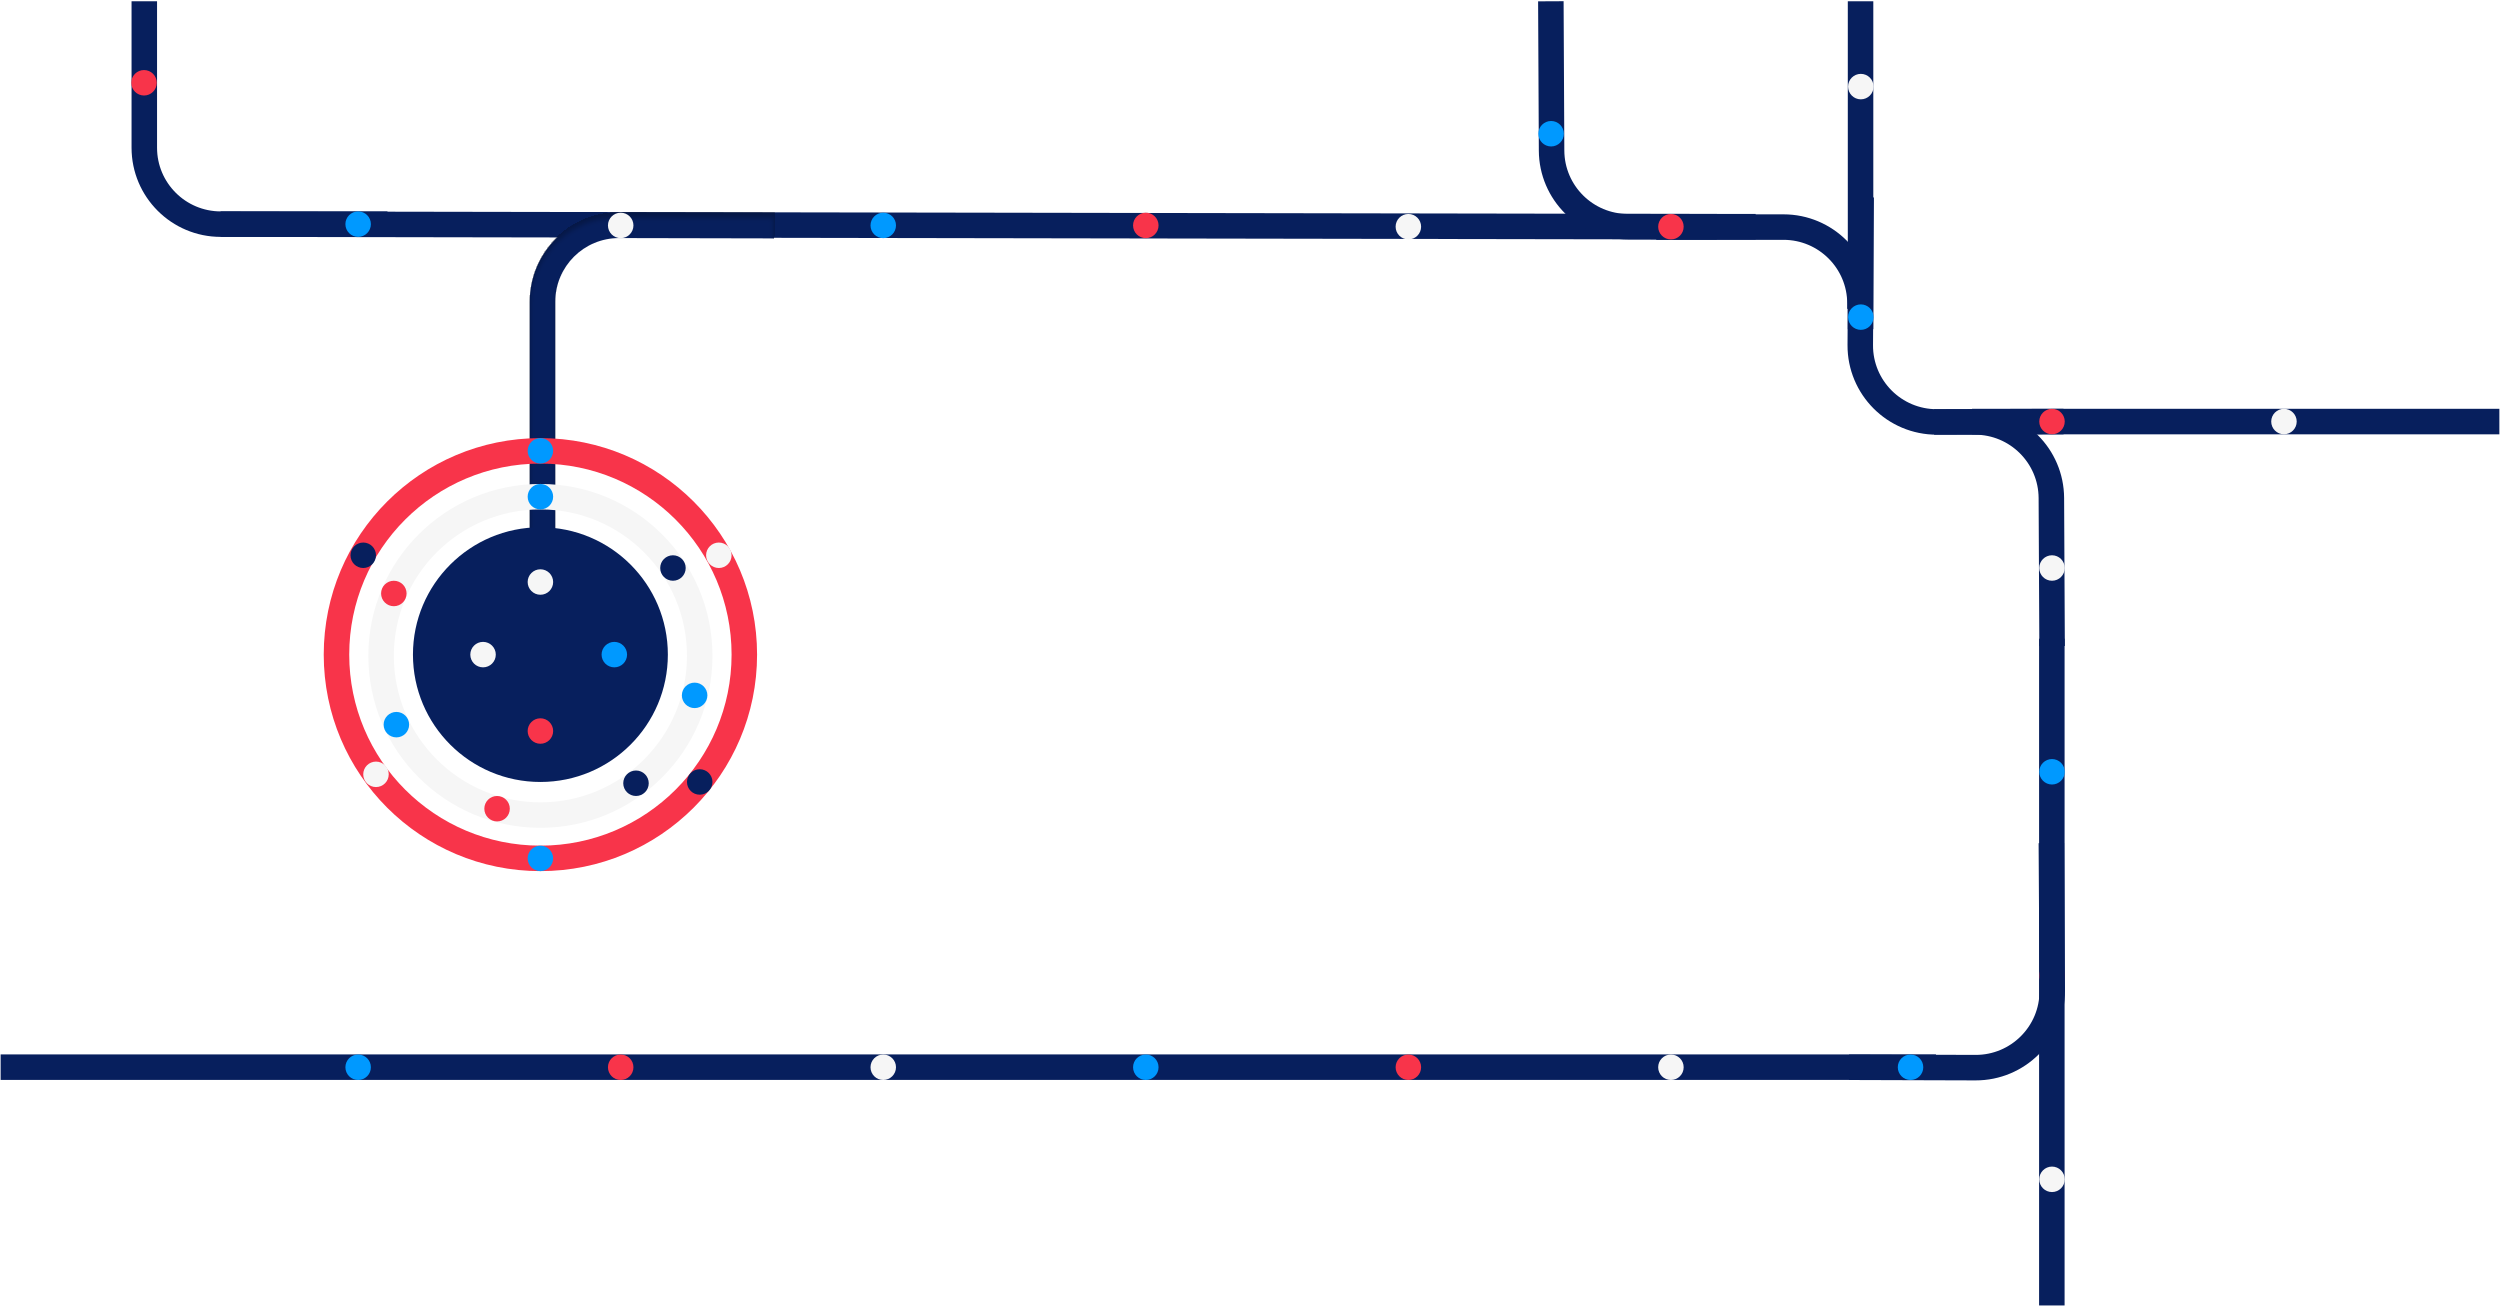
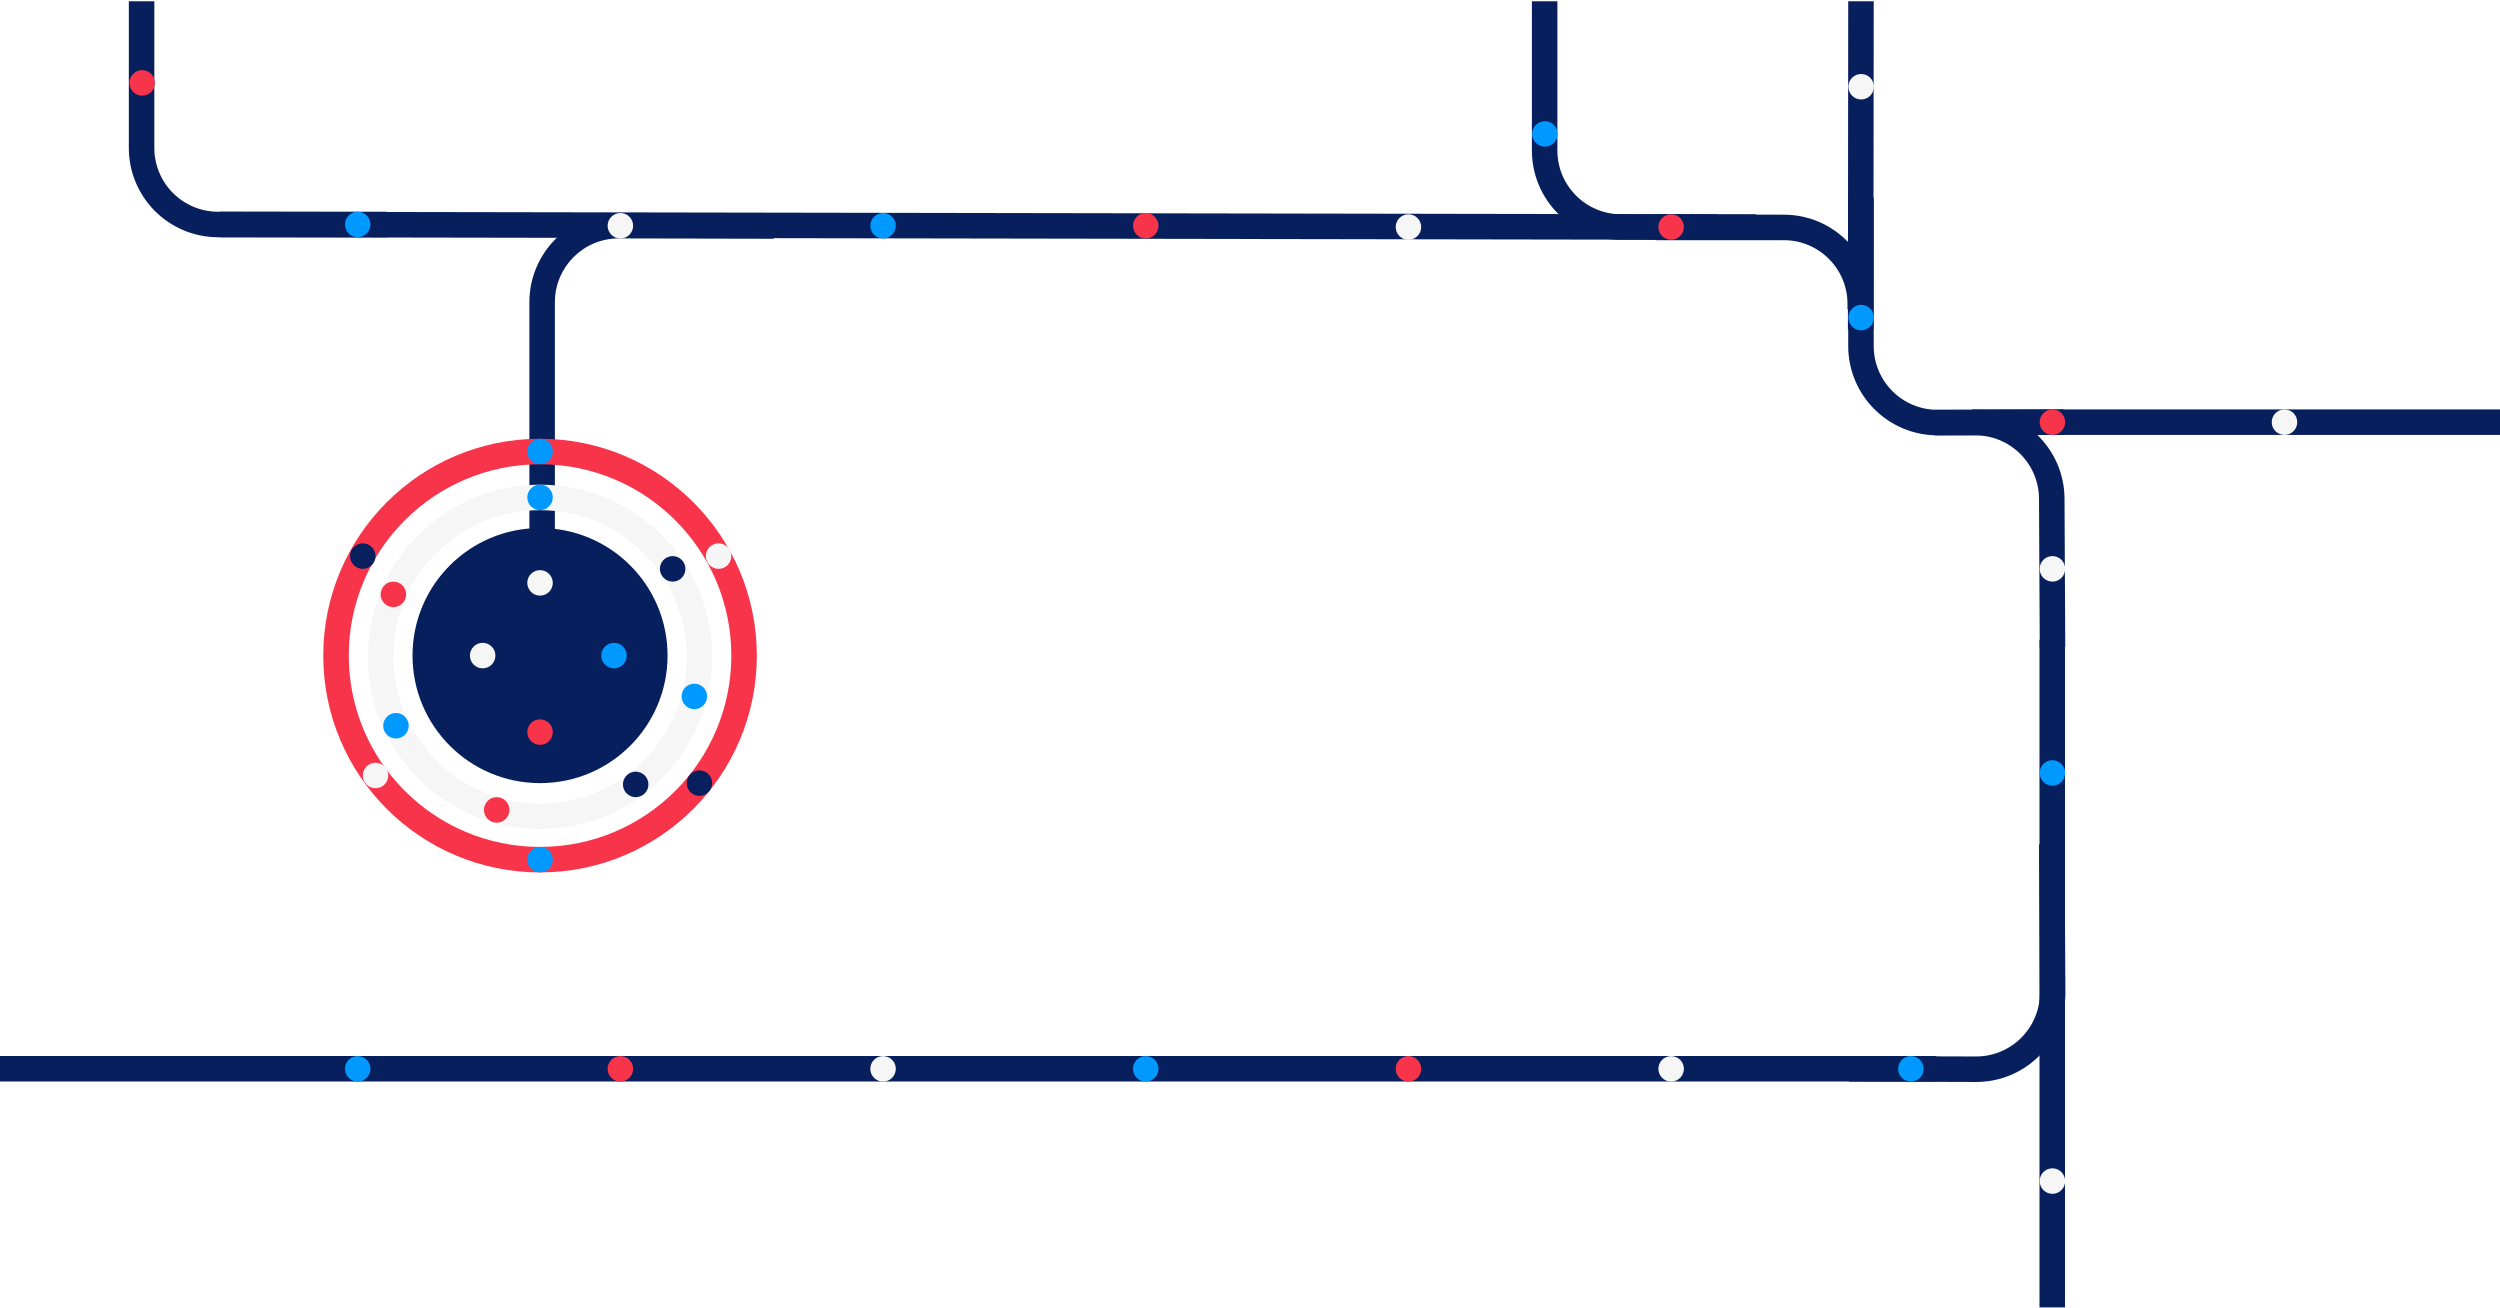
- <svg xmlns="http://www.w3.org/2000/svg" width="1961" height="1024" viewBox="0 0 1961 1024" fill="none">
-   <path d="M1459.42 1L1459.42 258.239" stroke="#071F5D" stroke-width="20" />
-   <path d="M172.956 175.822L1346.65 177.848" stroke="#071F5D" stroke-width="20" />
-   <path d="M1609.46 500.992L1609.46 1024" stroke="#071F5D" stroke-width="20" />
-   <path d="M303.923 175.822L173.181 175.822C140.045 175.822 113.189 148.979 113.189 115.859L113.189 1" stroke="#071F5D" stroke-width="20" />
-   <path d="M1216.49 1L1217.06 118.15C1217.23 151.155 1244.04 177.82 1277.07 177.82L1377.15 177.82" stroke="#071F5D" stroke-width="20" />
-   <path d="M1609.66 506.791L1609.09 390.638C1608.92 357.634 1582.11 330.969 1549.09 330.969L1517.11 330.969" stroke="#071F5D" stroke-width="20" />
-   <g filter="url(#filter0_i_6_4)">
-     <path d="M415.535 514.087C415.535 519.608 420.014 524.086 425.538 524.088C431.062 524.09 435.54 519.616 435.54 514.094L415.535 514.087ZM425.538 236.702L435.54 236.706L425.538 236.702ZM607.163 166.999L485.675 166.741L485.64 186.736L607.128 186.994L607.163 166.999ZM415.535 236.698L415.535 514.087L435.54 514.094L435.54 236.706L415.535 236.698ZM485.675 166.741C446.958 166.659 415.535 198 415.535 236.698L435.54 236.706C435.54 209.064 457.985 186.677 485.64 186.736L485.675 166.741Z" fill="#071F5D" />
-   </g>
-   <path d="M1458.96 242.255L1458.96 238.09C1458.96 204.969 1432.1 178.125 1398.96 178.125L1299.17 178.125" stroke="#071F5D" stroke-width="20" />
-   <path d="M1546.87 330.666L1960.5 330.665" stroke="#071F5D" stroke-width="20" />
-   <path d="M1459.89 154.844L1459.2 270.654C1459 303.986 1486.04 331.079 1519.39 330.975L1618.63 330.665" stroke="#071F5D" stroke-width="20" />
-   <path fill-rule="evenodd" clip-rule="evenodd" d="M423.892 649.341C498.431 649.341 558.858 588.961 558.858 514.478C558.858 439.995 498.431 379.615 423.892 379.615C349.353 379.615 288.926 439.995 288.926 514.478C288.926 588.961 349.353 649.341 423.892 649.341ZM423.892 629.361C487.389 629.361 538.863 577.926 538.863 514.478C538.863 451.03 487.389 399.595 423.892 399.595C360.395 399.595 308.921 451.03 308.921 514.478C308.921 577.926 360.395 629.361 423.892 629.361Z" fill="#F6F6F6" />
-   <ellipse cx="308.921" cy="465.528" rx="9.997" ry="9.99" fill="#F8344A" />
-   <ellipse cx="389.901" cy="634.356" rx="9.997" ry="9.99" fill="#F8344A" />
-   <ellipse cx="423.892" cy="389.605" rx="9.997" ry="9.99" fill="#0099FF" />
-   <ellipse cx="544.861" cy="545.447" rx="9.997" ry="9.99" fill="#0099FF" />
-   <ellipse cx="310.921" cy="568.423" rx="9.997" ry="9.99" fill="#0099FF" />
-   <ellipse cx="527.865" cy="445.548" rx="9.997" ry="9.99" fill="#071F5D" />
-   <ellipse cx="498.873" cy="614.377" rx="9.997" ry="9.99" fill="#071F5D" />
-   <path fill-rule="evenodd" clip-rule="evenodd" d="M423.892 683.306C517.756 683.306 593.849 607.272 593.849 513.479C593.849 419.686 517.756 343.652 423.892 343.652C330.027 343.652 253.935 419.686 253.935 513.479C253.935 607.272 330.027 683.306 423.892 683.306ZM423.892 663.327C506.714 663.327 573.854 596.238 573.854 513.479C573.854 430.721 506.714 363.631 423.892 363.631C341.07 363.631 273.93 430.721 273.93 513.479C273.93 596.238 341.07 663.327 423.892 663.327Z" fill="#F8344A" />
-   <ellipse cx="284.927" cy="435.558" rx="9.997" ry="9.99" fill="#071F5D" />
-   <ellipse cx="548.86" cy="613.378" rx="9.997" ry="9.99" fill="#071F5D" />
-   <ellipse cx="563.856" cy="435.558" rx="9.997" ry="9.99" fill="#F6F6F6" />
-   <ellipse cx="294.925" cy="607.384" rx="9.997" ry="9.99" fill="#F6F6F6" />
-   <ellipse cx="423.892" cy="353.642" rx="9.997" ry="9.99" fill="#0099FF" />
-   <ellipse cx="423.892" cy="673.317" rx="9.997" ry="9.99" fill="#0099FF" />
-   <path d="M523.866 513.479C523.866 568.652 479.106 613.378 423.892 613.378C368.678 613.378 323.917 568.652 323.917 513.479C323.917 458.307 368.678 413.581 423.892 413.581C479.106 413.581 523.866 458.307 523.866 513.479Z" fill="#071F5D" />
-   <ellipse cx="378.903" cy="513.479" rx="9.997" ry="9.99" fill="#F6F6F6" />
-   <ellipse cx="481.877" cy="513.479" rx="9.997" ry="9.99" fill="#0099FF" />
-   <ellipse cx="423.892" cy="573.418" rx="9.997" ry="9.99" fill="#F8344A" />
-   <ellipse cx="423.892" cy="456.537" rx="9.997" ry="9.99" fill="#F6F6F6" />
-   <ellipse cx="112.971" cy="64.935" rx="9.997" ry="9.99" fill="#F8344A" />
-   <ellipse cx="280.928" cy="175.822" rx="9.997" ry="9.99" fill="#0099FF" />
-   <ellipse cx="486.876" cy="176.821" rx="9.997" ry="9.99" fill="#F6F6F6" />
-   <ellipse cx="692.823" cy="176.821" rx="9.997" ry="9.99" fill="#0099FF" />
-   <ellipse cx="898.771" cy="176.821" rx="9.997" ry="9.99" fill="#F8344A" />
-   <ellipse cx="1310.67" cy="177.82" rx="9.997" ry="9.99" fill="#F8344A" />
-   <ellipse cx="1609.59" cy="330.665" rx="9.997" ry="9.99" fill="#F8344A" />
-   <ellipse cx="1609.59" cy="765.223" rx="9.997" ry="9.99" fill="#F8344A" />
-   <ellipse cx="1104.72" cy="177.82" rx="9.997" ry="9.99" fill="#F6F6F6" />
-   <ellipse cx="1459.63" cy="67.932" rx="9.997" ry="9.99" fill="#F6F6F6" />
-   <ellipse cx="1791.54" cy="330.665" rx="9.997" ry="9.99" fill="#F6F6F6" />
-   <ellipse cx="1609.59" cy="925.061" rx="9.997" ry="9.99" fill="#F6F6F6" />
-   <ellipse cx="1609.59" cy="445.548" rx="9.997" ry="9.99" fill="#F6F6F6" />
-   <ellipse cx="1216.69" cy="104.894" rx="9.997" ry="9.99" fill="#0099FF" />
-   <ellipse cx="1459.63" cy="248.748" rx="9.997" ry="9.99" fill="#0099FF" />
-   <ellipse cx="1609.59" cy="605.386" rx="9.997" ry="9.99" fill="#0099FF" />
-   <path d="M1518.61 837.082L0.5 837.082" stroke="#071F5D" stroke-width="20" />
-   <path d="M1609.09 661.329L1609.78 777.139C1609.98 810.472 1582.94 837.565 1549.59 837.46L1450.35 837.15" stroke="#071F5D" stroke-width="20" />
-   <ellipse cx="486.876" cy="837.15" rx="9.997" ry="9.99" fill="#F8344A" />
-   <ellipse cx="1104.72" cy="837.15" rx="9.997" ry="9.99" fill="#F8344A" />
-   <ellipse cx="1310.67" cy="837.15" rx="9.997" ry="9.99" fill="#F6F6F6" />
-   <ellipse cx="692.823" cy="837.15" rx="9.997" ry="9.99" fill="#F6F6F6" />
-   <ellipse cx="1498.62" cy="837.15" rx="9.997" ry="9.99" fill="#0099FF" />
-   <ellipse cx="898.771" cy="837.15" rx="9.997" ry="9.99" fill="#0099FF" />
-   <ellipse cx="280.928" cy="837.15" rx="9.997" ry="9.99" fill="#0099FF" />
-   <defs>
-     <filter id="filter0_i_6_4" x="415.536" y="166.741" width="191.628" height="361.348" filterUnits="userSpaceOnUse" color-interpolation-filters="sRGB">
-       <feFlood flood-opacity="0" result="BackgroundImageFix" />
-       <feBlend mode="normal" in="SourceGraphic" in2="BackgroundImageFix" result="shape" />
-       <feColorMatrix in="SourceAlpha" type="matrix" values="0 0 0 0 0 0 0 0 0 0 0 0 0 0 0 0 0 0 127 0" result="hardAlpha" />
-       <feOffset dy="4" />
-       <feGaussianBlur stdDeviation="2" />
-       <feComposite in2="hardAlpha" operator="arithmetic" k2="-1" k3="1" />
-       <feColorMatrix type="matrix" values="0 0 0 0 0 0 0 0 0 0 0 0 0 0 0 0 0 0 0.25 0" />
-       <feBlend mode="normal" in2="shape" result="effect1_innerShadow_6_4" />
-     </filter>
-   </defs>
+ <svg xmlns="http://www.w3.org/2000/svg" width="1960" height="1025" viewBox="0 0 1960 1025" fill="none">
+   <path d="M1459 1L1458.75 258.49" stroke="#071F5D" stroke-width="20" />
+   <path d="M172.456 175.993L1346.15 178.021" stroke="#071F5D" stroke-width="20" />
+   <path d="M1608.96 501.481L1608.96 1025" stroke="#071F5D" stroke-width="20" />
+   <path d="M303.423 175.993L171.002 175.993C137.865 175.993 111 149.125 111 115.983L111 1" stroke="#071F5D" stroke-width="20" />
+   <path d="M1211 1L1211 117.983C1211 151.125 1237.86 177.993 1271 177.993L1376.65 177.993" stroke="#071F5D" stroke-width="20" />
+   <path d="M1609.16 507.285L1608.59 391.007C1608.43 357.981 1581.61 331.292 1548.59 331.292L1516.61 331.292" stroke="#071F5D" stroke-width="20" />
+   <path d="M415.039 514.593C415.039 520.116 419.515 524.593 425.038 524.593C430.56 524.592 435.037 520.114 435.037 514.591L415.039 514.593ZM485.167 176.91L485.19 166.91L485.167 176.91ZM606.668 167.168L485.19 166.91L485.145 186.911L606.623 187.169L606.668 167.168ZM415.039 236.921L415.039 514.593L435.037 514.591L435.037 236.919L415.039 236.921ZM485.19 166.91C446.472 166.827 415.039 198.198 415.039 236.921L435.037 236.919C435.037 209.26 457.489 186.852 485.145 186.911L485.19 166.91Z" fill="#071F5D" />
+   <path d="M1458.46 242.491L1458.46 238.309C1458.46 205.167 1431.6 178.298 1398.46 178.298L1298.67 178.298" stroke="#071F5D" stroke-width="20" />
+   <path d="M1546.37 330.987L1960 330.987" stroke="#071F5D" stroke-width="20" />
+   <path d="M1459 154.994L1459 271.288C1459 304.504 1485.98 331.402 1519.19 331.298L1618.13 330.987" stroke="#071F5D" stroke-width="20" />
+   <path fill-rule="evenodd" clip-rule="evenodd" d="M423.392 649.975C497.932 649.975 558.358 589.536 558.358 514.98C558.358 440.425 497.932 379.985 423.392 379.985C348.853 379.985 288.427 440.425 288.427 514.98C288.427 589.536 348.853 649.975 423.392 649.975ZM423.392 629.975C486.889 629.975 538.363 578.49 538.363 514.98C538.363 451.47 486.889 399.984 423.392 399.984C359.896 399.984 308.421 451.47 308.421 514.98C308.421 578.49 359.896 629.975 423.392 629.975Z" fill="#F6F6F6" />
+   <ellipse cx="308.421" cy="465.982" rx="9.997" ry="10" fill="#F8344A" />
+   <ellipse cx="389.401" cy="634.975" rx="9.997" ry="10" fill="#F8344A" />
+   <ellipse cx="423.392" cy="389.985" rx="9.997" ry="10" fill="#0099FF" />
+   <ellipse cx="544.361" cy="545.979" rx="9.997" ry="10" fill="#0099FF" />
+   <ellipse cx="310.421" cy="568.978" rx="9.997" ry="10" fill="#0099FF" />
+   <ellipse cx="527.366" cy="445.983" rx="9.997" ry="10" fill="#071F5D" />
+   <ellipse cx="498.373" cy="614.976" rx="9.997" ry="10" fill="#071F5D" />
+   <path fill-rule="evenodd" clip-rule="evenodd" d="M423.392 683.973C517.257 683.973 593.349 607.865 593.349 513.98C593.349 420.095 517.257 343.987 423.392 343.987C329.528 343.987 253.436 420.095 253.436 513.98C253.436 607.865 329.528 683.973 423.392 683.973ZM423.392 663.974C506.214 663.974 573.354 596.82 573.354 513.98C573.354 431.141 506.214 363.986 423.392 363.986C340.571 363.986 273.43 431.141 273.43 513.98C273.43 596.82 340.571 663.974 423.392 663.974Z" fill="#F8344A" />
+   <ellipse cx="284.428" cy="435.983" rx="9.997" ry="10" fill="#071F5D" />
+   <ellipse cx="548.36" cy="613.976" rx="9.997" ry="10" fill="#071F5D" />
+   <ellipse cx="563.357" cy="435.983" rx="9.997" ry="10" fill="#F6F6F6" />
+   <ellipse cx="294.425" cy="607.976" rx="9.997" ry="10" fill="#F6F6F6" />
+   <ellipse cx="423.392" cy="353.986" rx="9.997" ry="10" fill="#0099FF" />
+   <ellipse cx="423.392" cy="673.974" rx="9.997" ry="10" fill="#0099FF" />
+   <path d="M523.367 513.98C523.367 569.206 478.606 613.976 423.392 613.976C368.178 613.976 323.418 569.206 323.418 513.98C323.418 458.754 368.178 413.984 423.392 413.984C478.606 413.984 523.367 458.754 523.367 513.98Z" fill="#071F5D" />
+   <ellipse cx="378.404" cy="513.98" rx="9.997" ry="10" fill="#F6F6F6" />
+   <ellipse cx="481.377" cy="513.98" rx="9.997" ry="10" fill="#0099FF" />
+   <ellipse cx="423.392" cy="573.978" rx="9.997" ry="10" fill="#F8344A" />
+   <ellipse cx="423.392" cy="456.982" rx="9.997" ry="10" fill="#F6F6F6" />
+   <ellipse cx="111.471" cy="64.998" rx="9.997" ry="10" fill="#F8344A" />
+   <ellipse cx="280.429" cy="175.993" rx="9.997" ry="10" fill="#0099FF" />
+   <ellipse cx="486.376" cy="176.993" rx="9.997" ry="10" fill="#F6F6F6" />
+   <ellipse cx="692.324" cy="176.993" rx="9.997" ry="10" fill="#0099FF" />
+   <ellipse cx="898.271" cy="176.993" rx="9.997" ry="10" fill="#F8344A" />
+   <ellipse cx="1310.17" cy="177.993" rx="9.997" ry="10" fill="#F8344A" />
+   <ellipse cx="1609.09" cy="330.987" rx="9.997" ry="10" fill="#F8344A" />
+   <ellipse cx="1609.09" cy="765.97" rx="9.997" ry="10" fill="#F8344A" />
+   <ellipse cx="1104.22" cy="177.993" rx="9.997" ry="10" fill="#F6F6F6" />
+   <ellipse cx="1459.13" cy="67.997" rx="9.997" ry="10" fill="#F6F6F6" />
+   <ellipse cx="1791.04" cy="330.987" rx="9.997" ry="10" fill="#F6F6F6" />
+   <ellipse cx="1609.09" cy="925.964" rx="9.997" ry="10" fill="#F6F6F6" />
+   <ellipse cx="1609.09" cy="445.983" rx="9.997" ry="10" fill="#F6F6F6" />
+   <ellipse cx="1211.19" cy="104.996" rx="9.997" ry="10" fill="#0099FF" />
+   <ellipse cx="1459.13" cy="248.99" rx="9.997" ry="10" fill="#0099FF" />
+   <ellipse cx="1609.09" cy="605.977" rx="9.997" ry="10" fill="#0099FF" />
+   <path d="M1518.11 837.899L-0 837.899" stroke="#071F5D" stroke-width="20" />
+   <path d="M1608.59 661.974L1609.28 777.911C1609.48 811.265 1582.44 838.382 1549.09 838.278L1449.85 837.967" stroke="#071F5D" stroke-width="20" />
+   <ellipse cx="486.376" cy="837.967" rx="9.997" ry="10" fill="#F8344A" />
+   <ellipse cx="1104.22" cy="837.967" rx="9.997" ry="10" fill="#F8344A" />
+   <ellipse cx="1310.17" cy="837.967" rx="9.997" ry="10" fill="#F6F6F6" />
+   <ellipse cx="692.324" cy="837.967" rx="9.997" ry="10" fill="#F6F6F6" />
+   <ellipse cx="1498.12" cy="837.967" rx="9.997" ry="10" fill="#0099FF" />
+   <ellipse cx="898.271" cy="837.967" rx="9.997" ry="10" fill="#0099FF" />
+   <ellipse cx="280.429" cy="837.967" rx="9.997" ry="10" fill="#0099FF" />
</svg>
